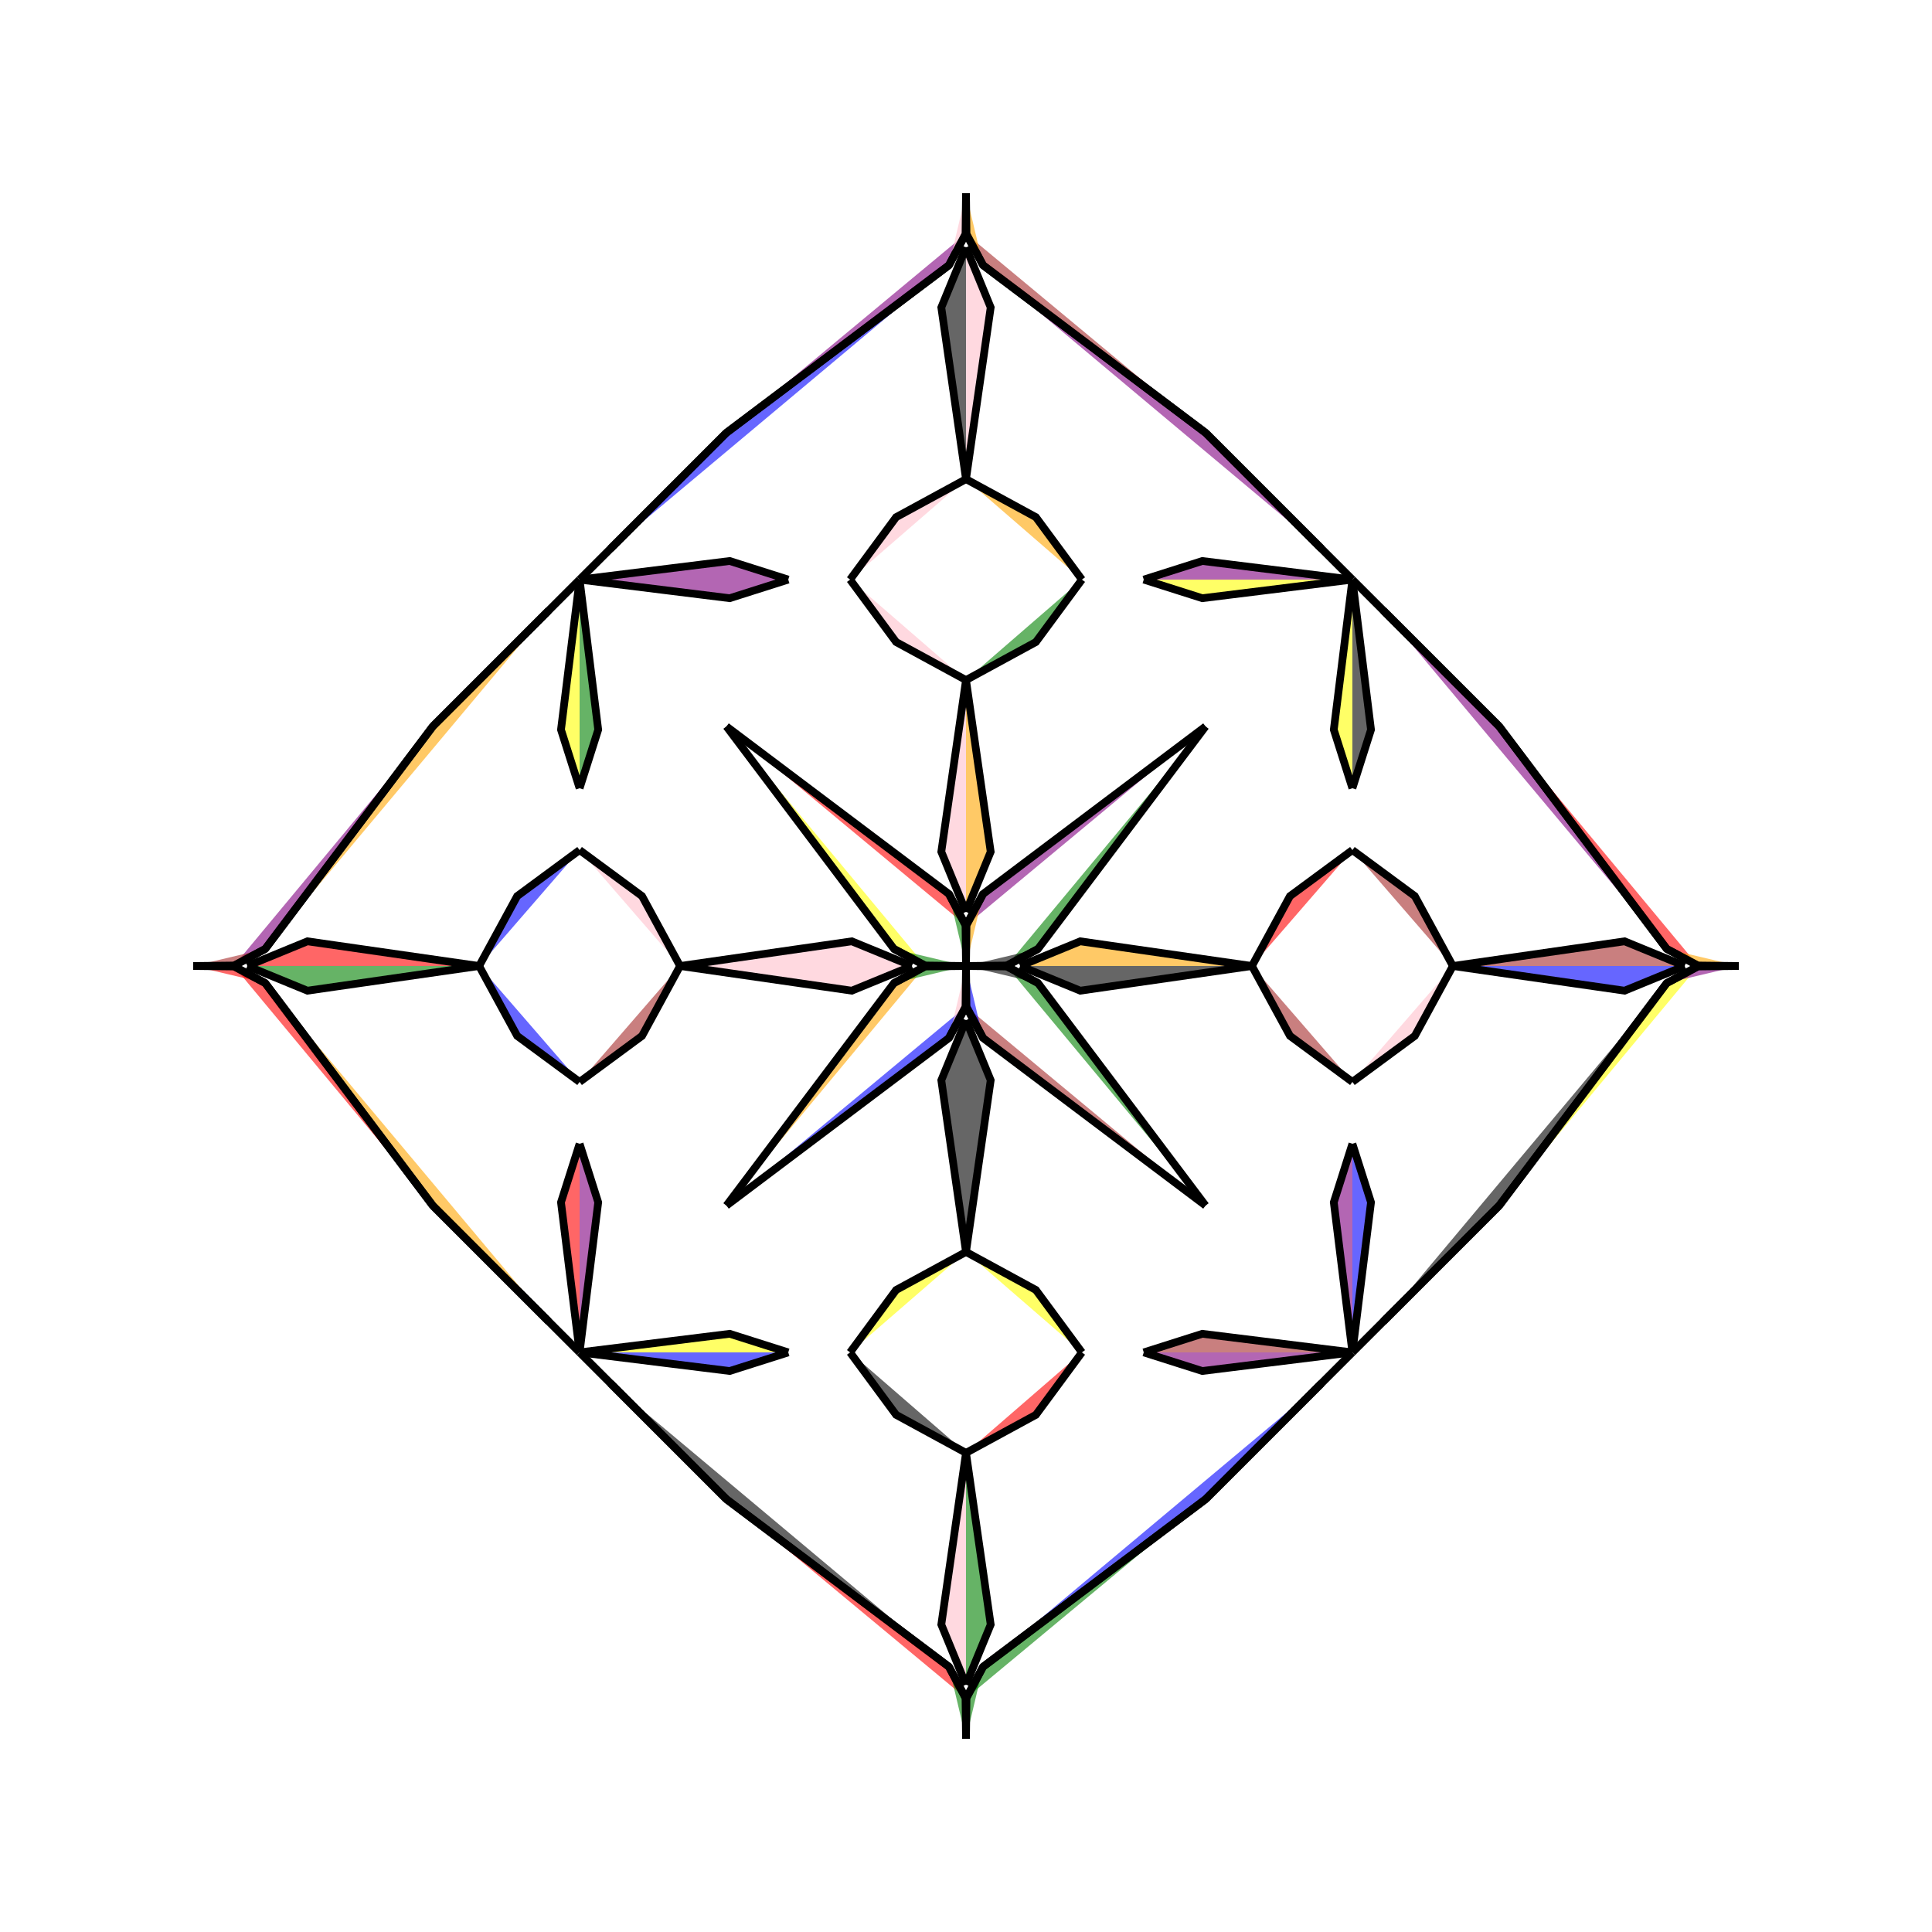
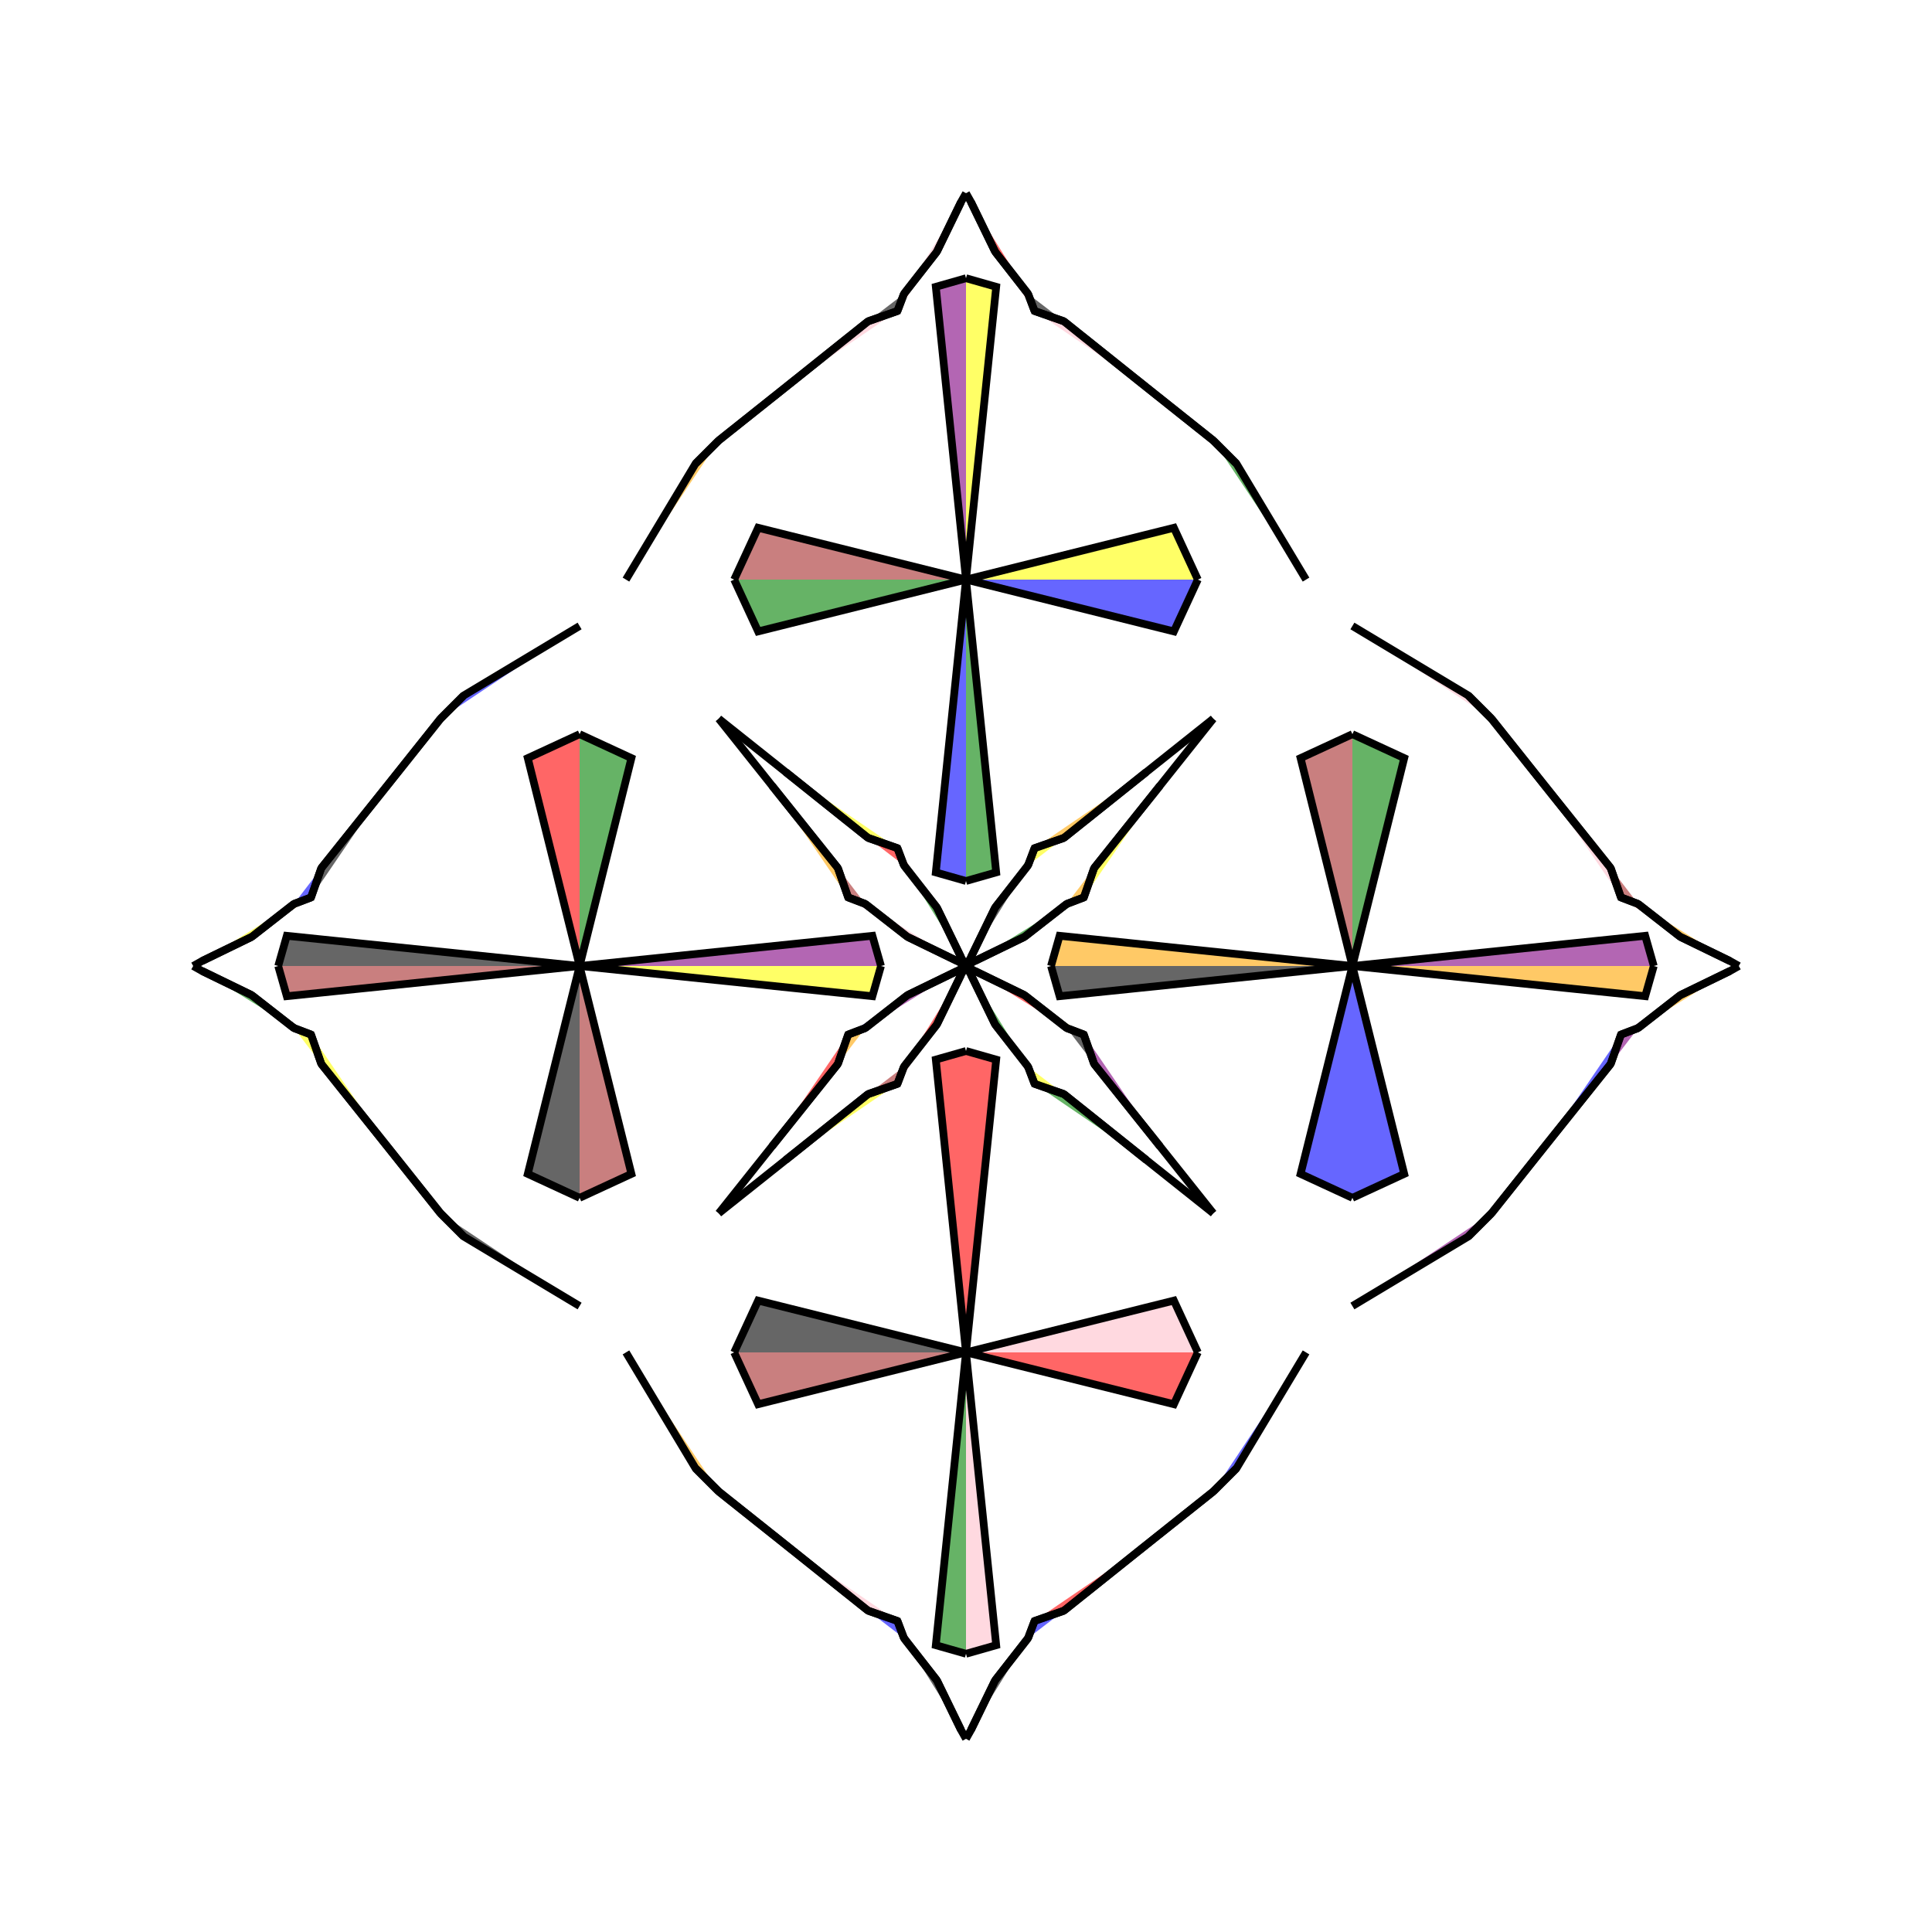
<svg xmlns="http://www.w3.org/2000/svg" width="250" height="250" viewBox="-125.0 -125.0 250 250">
  <defs>
</defs>
-   <path d="M7.0,-0.0 L14.782,-3.195 L37.0,-0.0" fill="orange" fill-opacity="0.6" stroke="black" stroke-width="1" />
-   <path d="M7.0,-0.0 L14.782,3.195 L37.0,-0.0" fill="black" fill-opacity="0.6" stroke="black" stroke-width="1" />
-   <path d="M37.0,-0.0 L41.921,-9.043 L50.0,-15.0" fill="red" fill-opacity="0.6" stroke="black" stroke-width="1" />
-   <path d="M37.0,-0.0 L41.921,9.043 L50.0,15.0" fill="brown" fill-opacity="0.6" stroke="black" stroke-width="1" />
-   <path d="M50.0,-23.0 L47.593,-30.578 L50.0,-50.0" fill="yellow" fill-opacity="0.6" stroke="black" stroke-width="1" />
-   <path d="M50.0,23.0 L47.593,30.578 L50.0,50.0" fill="purple" fill-opacity="0.6" stroke="black" stroke-width="1" />
-   <path d="M50.0,50.0 L46.0,54.0 L31.0,69.0" fill="red" fill-opacity="0.6" stroke="black" stroke-width="1" />
-   <path d="M50.0,-50.0 L46.0,-54.0 L31.0,-69.0" fill="purple" fill-opacity="0.6" stroke="black" stroke-width="1" />
-   <path d="M46.0,54.0 L31.0,69.0 L2.202,90.688" fill="blue" fill-opacity="0.6" stroke="black" stroke-width="1" />
-   <path d="M46.0,-54.0 L31.0,-69.0 L2.202,-90.688" fill="purple" fill-opacity="0.6" stroke="black" stroke-width="1" />
-   <path d="M31.0,-31.0 L9.312,-2.202 L5.296,-0.063" fill="green" fill-opacity="0.6" stroke="black" stroke-width="1" />
-   <path d="M31.0,31.0 L9.312,2.202 L5.296,0.063" fill="green" fill-opacity="0.6" stroke="black" stroke-width="1" />
-   <path d="M9.312,-2.202 L5.296,-0.063 L0.0,-0.0" fill="black" fill-opacity="0.6" stroke="black" stroke-width="1" />
-   <path d="M9.312,2.202 L5.296,0.063 L0.0,-0.0" fill="black" fill-opacity="0.6" stroke="black" stroke-width="1" />
-   <path d="M-7.0,-0.0 L-14.782,-3.195 L-37.0,-0.0" fill="pink" fill-opacity="0.6" stroke="black" stroke-width="1" />
-   <path d="M-7.0,-0.0 L-14.782,3.195 L-37.0,-0.0" fill="pink" fill-opacity="0.6" stroke="black" stroke-width="1" />
-   <path d="M-37.0,-0.0 L-41.921,-9.043 L-50.0,-15.0" fill="pink" fill-opacity="0.6" stroke="black" stroke-width="1" />
-   <path d="M-37.0,-0.0 L-41.921,9.043 L-50.0,15.0" fill="brown" fill-opacity="0.6" stroke="black" stroke-width="1" />
-   <path d="M-50.0,-23.0 L-47.593,-30.578 L-50.0,-50.0" fill="green" fill-opacity="0.6" stroke="black" stroke-width="1" />
-   <path d="M-50.0,23.0 L-47.593,30.578 L-50.0,50.0" fill="purple" fill-opacity="0.6" stroke="black" stroke-width="1" />
-   <path d="M-50.0,50.0 L-46.0,54.0 L-31.0,69.0" fill="green" fill-opacity="0.6" stroke="black" stroke-width="1" />
-   <path d="M-50.0,-50.0 L-46.0,-54.0 L-31.0,-69.0" fill="orange" fill-opacity="0.6" stroke="black" stroke-width="1" />
-   <path d="M-46.0,54.0 L-31.0,69.0 L-2.202,90.688" fill="black" fill-opacity="0.6" stroke="black" stroke-width="1" />
-   <path d="M-46.0,-54.0 L-31.0,-69.0 L-2.202,-90.688" fill="blue" fill-opacity="0.6" stroke="black" stroke-width="1" />
-   <path d="M-31.0,-31.0 L-9.312,-2.202 L-5.296,-0.063" fill="yellow" fill-opacity="0.6" stroke="black" stroke-width="1" />
-   <path d="M-31.0,31.0 L-9.312,2.202 L-5.296,0.063" fill="orange" fill-opacity="0.6" stroke="black" stroke-width="1" />
-   <path d="M-9.312,-2.202 L-5.296,-0.063 L0.0,-0.0" fill="green" fill-opacity="0.6" stroke="black" stroke-width="1" />
-   <path d="M-9.312,2.202 L-5.296,0.063 L0.0,-0.0" fill="green" fill-opacity="0.6" stroke="black" stroke-width="1" />
-   <path d="M93.0,-0.0 L85.218,3.195 L63.0,-0.0" fill="blue" fill-opacity="0.6" stroke="black" stroke-width="1" />
-   <path d="M93.0,-0.0 L85.218,-3.195 L63.0,-0.0" fill="brown" fill-opacity="0.6" stroke="black" stroke-width="1" />
-   <path d="M63.0,-0.0 L58.079,9.043 L50.0,15.0" fill="pink" fill-opacity="0.6" stroke="black" stroke-width="1" />
-   <path d="M63.0,-0.0 L58.079,-9.043 L50.0,-15.0" fill="brown" fill-opacity="0.6" stroke="black" stroke-width="1" />
-   <path d="M50.0,23.0 L52.407,30.578 L50.0,50.0" fill="blue" fill-opacity="0.6" stroke="black" stroke-width="1" />
-   <path d="M50.0,-23.0 L52.407,-30.578 L50.0,-50.0" fill="black" fill-opacity="0.6" stroke="black" stroke-width="1" />
-   <path d="M50.0,50.0 L54.0,46.0 L69.0,31.0" fill="black" fill-opacity="0.6" stroke="black" stroke-width="1" />
-   <path d="M50.0,-50.0 L54.0,-46.0 L69.0,-31.0" fill="brown" fill-opacity="0.6" stroke="black" stroke-width="1" />
-   <path d="M54.0,46.0 L69.0,31.0 L90.688,2.202" fill="black" fill-opacity="0.6" stroke="black" stroke-width="1" />
-   <path d="M54.0,-46.0 L69.0,-31.0 L90.688,-2.202" fill="purple" fill-opacity="0.6" stroke="black" stroke-width="1" />
-   <path d="M69.0,31.0 L90.688,2.202 L94.704,0.063" fill="yellow" fill-opacity="0.6" stroke="black" stroke-width="1" />
-   <path d="M69.0,-31.0 L90.688,-2.202 L94.704,-0.063" fill="red" fill-opacity="0.6" stroke="black" stroke-width="1" />
-   <path d="M90.688,2.202 L94.704,0.063 L100.0,-0.0" fill="purple" fill-opacity="0.6" stroke="black" stroke-width="1" />
-   <path d="M90.688,-2.202 L94.704,-0.063 L100.0,-0.0" fill="orange" fill-opacity="0.6" stroke="black" stroke-width="1" />
-   <path d="M0.0,-7.0 L3.195,-14.782 L0.0,-37.0" fill="orange" fill-opacity="0.6" stroke="black" stroke-width="1" />
-   <path d="M0.0,7.0 L3.195,14.782 L0.0,37.0" fill="black" fill-opacity="0.6" stroke="black" stroke-width="1" />
-   <path d="M0.0,93.0 L3.195,85.218 L0.0,63.0" fill="green" fill-opacity="0.6" stroke="black" stroke-width="1" />
-   <path d="M0.0,-93.0 L3.195,-85.218 L0.0,-63.0" fill="pink" fill-opacity="0.6" stroke="black" stroke-width="1" />
-   <path d="M0.0,-37.0 L9.043,-41.921 L15.0,-50.0" fill="green" fill-opacity="0.6" stroke="black" stroke-width="1" />
-   <path d="M0.0,37.0 L9.043,41.921 L15.0,50.0" fill="yellow" fill-opacity="0.6" stroke="black" stroke-width="1" />
-   <path d="M0.0,63.0 L9.043,58.079 L15.0,50.0" fill="red" fill-opacity="0.6" stroke="black" stroke-width="1" />
-   <path d="M0.0,-63.0 L9.043,-58.079 L15.0,-50.0" fill="orange" fill-opacity="0.6" stroke="black" stroke-width="1" />
-   <path d="M23.0,-50.0 L30.578,-47.593 L50.0,-50.0" fill="yellow" fill-opacity="0.6" stroke="black" stroke-width="1" />
-   <path d="M23.0,50.0 L30.578,47.593 L50.0,50.0" fill="brown" fill-opacity="0.6" stroke="black" stroke-width="1" />
-   <path d="M23.0,50.0 L30.578,52.407 L50.0,50.0" fill="purple" fill-opacity="0.6" stroke="black" stroke-width="1" />
-   <path d="M23.0,-50.0 L30.578,-52.407 L50.0,-50.0" fill="purple" fill-opacity="0.6" stroke="black" stroke-width="1" />
-   <path d="M31.0,-31.0 L2.202,-9.312 L0.063,-5.296" fill="purple" fill-opacity="0.6" stroke="black" stroke-width="1" />
-   <path d="M31.0,31.0 L2.202,9.312 L0.063,5.296" fill="brown" fill-opacity="0.6" stroke="black" stroke-width="1" />
-   <path d="M31.0,69.0 L2.202,90.688 L0.063,94.704" fill="green" fill-opacity="0.6" stroke="black" stroke-width="1" />
-   <path d="M31.0,-69.0 L2.202,-90.688 L0.063,-94.704" fill="brown" fill-opacity="0.6" stroke="black" stroke-width="1" />
-   <path d="M2.202,-9.312 L0.063,-5.296 L0.0,-0.0" fill="orange" fill-opacity="0.6" stroke="black" stroke-width="1" />
-   <path d="M2.202,9.312 L0.063,5.296 L0.0,-0.0" fill="blue" fill-opacity="0.6" stroke="black" stroke-width="1" />
-   <path d="M2.202,90.688 L0.063,94.704 L0.0,100.0" fill="green" fill-opacity="0.6" stroke="black" stroke-width="1" />
-   <path d="M2.202,-90.688 L0.063,-94.704 L0.0,-100.0" fill="orange" fill-opacity="0.6" stroke="black" stroke-width="1" />
-   <path d="M0.0,93.0 L-3.195,85.218 L0.0,63.0" fill="pink" fill-opacity="0.6" stroke="black" stroke-width="1" />
-   <path d="M0.0,-7.0 L-3.195,-14.782 L0.0,-37.0" fill="pink" fill-opacity="0.6" stroke="black" stroke-width="1" />
-   <path d="M0.0,7.0 L-3.195,14.782 L0.0,37.0" fill="black" fill-opacity="0.6" stroke="black" stroke-width="1" />
-   <path d="M0.0,-93.0 L-3.195,-85.218 L0.0,-63.0" fill="black" fill-opacity="0.6" stroke="black" stroke-width="1" />
-   <path d="M0.0,63.0 L-9.043,58.079 L-15.0,50.0" fill="black" fill-opacity="0.6" stroke="black" stroke-width="1" />
-   <path d="M0.0,-37.0 L-9.043,-41.921 L-15.0,-50.0" fill="pink" fill-opacity="0.6" stroke="black" stroke-width="1" />
-   <path d="M0.0,37.0 L-9.043,41.921 L-15.0,50.0" fill="yellow" fill-opacity="0.6" stroke="black" stroke-width="1" />
-   <path d="M0.0,-63.0 L-9.043,-58.079 L-15.0,-50.0" fill="pink" fill-opacity="0.6" stroke="black" stroke-width="1" />
-   <path d="M-23.0,50.0 L-30.578,52.407 L-50.0,50.0" fill="blue" fill-opacity="0.6" stroke="black" stroke-width="1" />
-   <path d="M-23.0,-50.0 L-30.578,-47.593 L-50.0,-50.0" fill="purple" fill-opacity="0.6" stroke="black" stroke-width="1" />
-   <path d="M-23.0,50.0 L-30.578,47.593 L-50.0,50.0" fill="yellow" fill-opacity="0.6" stroke="black" stroke-width="1" />
-   <path d="M-23.0,-50.0 L-30.578,-52.407 L-50.0,-50.0" fill="purple" fill-opacity="0.6" stroke="black" stroke-width="1" />
-   <path d="M-31.0,69.0 L-2.202,90.688 L-0.063,94.704" fill="red" fill-opacity="0.6" stroke="black" stroke-width="1" />
-   <path d="M-31.0,-31.0 L-2.202,-9.312 L-0.063,-5.296" fill="red" fill-opacity="0.6" stroke="black" stroke-width="1" />
-   <path d="M-31.0,31.0 L-2.202,9.312 L-0.063,5.296" fill="blue" fill-opacity="0.6" stroke="black" stroke-width="1" />
-   <path d="M-31.0,-69.0 L-2.202,-90.688 L-0.063,-94.704" fill="purple" fill-opacity="0.6" stroke="black" stroke-width="1" />
-   <path d="M-2.202,90.688 L-0.063,94.704 L0.0,100.0" fill="green" fill-opacity="0.6" stroke="black" stroke-width="1" />
-   <path d="M-2.202,-9.312 L-0.063,-5.296 L0.0,-0.0" fill="green" fill-opacity="0.6" stroke="black" stroke-width="1" />
-   <path d="M-2.202,9.312 L-0.063,5.296 L0.0,-0.0" fill="pink" fill-opacity="0.6" stroke="black" stroke-width="1" />
-   <path d="M-2.202,-90.688 L-0.063,-94.704 L0.0,-100.0" fill="pink" fill-opacity="0.6" stroke="black" stroke-width="1" />
-   <path d="M-93.0,-0.0 L-85.218,-3.195 L-63.0,-0.0" fill="red" fill-opacity="0.6" stroke="black" stroke-width="1" />
-   <path d="M-93.0,-0.0 L-85.218,3.195 L-63.0,-0.0" fill="green" fill-opacity="0.6" stroke="black" stroke-width="1" />
-   <path d="M-63.0,-0.0 L-58.079,-9.043 L-50.0,-15.0" fill="blue" fill-opacity="0.6" stroke="black" stroke-width="1" />
-   <path d="M-63.0,-0.0 L-58.079,9.043 L-50.0,15.0" fill="blue" fill-opacity="0.6" stroke="black" stroke-width="1" />
-   <path d="M-50.0,-23.0 L-52.407,-30.578 L-50.0,-50.0" fill="yellow" fill-opacity="0.6" stroke="black" stroke-width="1" />
-   <path d="M-50.0,23.0 L-52.407,30.578 L-50.0,50.0" fill="red" fill-opacity="0.6" stroke="black" stroke-width="1" />
-   <path d="M-50.0,-50.0 L-54.0,-46.0 L-69.0,-31.0" fill="purple" fill-opacity="0.6" stroke="black" stroke-width="1" />
-   <path d="M-50.0,50.0 L-54.0,46.0 L-69.0,31.0" fill="brown" fill-opacity="0.6" stroke="black" stroke-width="1" />
-   <path d="M-54.0,-46.0 L-69.0,-31.0 L-90.688,-2.202" fill="orange" fill-opacity="0.6" stroke="black" stroke-width="1" />
-   <path d="M-54.0,46.0 L-69.0,31.0 L-90.688,2.202" fill="orange" fill-opacity="0.6" stroke="black" stroke-width="1" />
-   <path d="M-69.0,-31.0 L-90.688,-2.202 L-94.704,-0.063" fill="purple" fill-opacity="0.6" stroke="black" stroke-width="1" />
-   <path d="M-69.0,31.0 L-90.688,2.202 L-94.704,0.063" fill="red" fill-opacity="0.6" stroke="black" stroke-width="1" />
-   <path d="M-90.688,-2.202 L-94.704,-0.063 L-100.0,-0.0" fill="brown" fill-opacity="0.6" stroke="black" stroke-width="1" />
-   <path d="M-90.688,2.202 L-94.704,0.063 L-100.0,-0.0" fill="red" fill-opacity="0.6" stroke="black" stroke-width="1" />
+   <path d="M11.0,-0.0 L12.112,-3.907 L50.0,-0.0" fill="orange" fill-opacity="0.6" stroke="black" stroke-width="1" />
+   <path d="M11.0,-0.0 L12.112,3.907 L50.0,-0.0" fill="black" fill-opacity="0.6" stroke="black" stroke-width="1" />
+   <path d="M50.0,-0.0 L43.295,-26.9 L50.0,-30.0" fill="brown" fill-opacity="0.6" stroke="black" stroke-width="1" />
+   <path d="M50.0,-0.0 L43.295,26.9 L50.0,30.0" fill="blue" fill-opacity="0.6" stroke="black" stroke-width="1" />
+   <path d="M44.0,50.0 L35.0,65.0 L32.0,68.0" fill="blue" fill-opacity="0.6" stroke="black" stroke-width="1" />
+   <path d="M44.0,-50.0 L35.0,-65.0 L32.0,-68.0" fill="green" fill-opacity="0.6" stroke="black" stroke-width="1" />
+   <path d="M35.0,65.0 L32.0,68.0 L23.347,74.89" fill="blue" fill-opacity="0.6" stroke="black" stroke-width="1" />
+   <path d="M35.0,-65.0 L32.0,-68.0 L23.347,-74.89" fill="blue" fill-opacity="0.6" stroke="black" stroke-width="1" />
+   <path d="M32.0,-32.0 L25.11,-23.347 L16.574,-12.664" fill="orange" fill-opacity="0.6" stroke="black" stroke-width="1" />
+   <path d="M32.0,32.0 L25.11,23.347 L16.574,12.664" fill="brown" fill-opacity="0.6" stroke="black" stroke-width="1" />
+   <path d="M25.11,-23.347 L16.574,-12.664 L15.243,-8.87" fill="yellow" fill-opacity="0.6" stroke="black" stroke-width="1" />
+   <path d="M25.11,23.347 L16.574,12.664 L15.243,8.87" fill="purple" fill-opacity="0.6" stroke="black" stroke-width="1" />
+   <path d="M16.574,-12.664 L15.243,-8.87 L13.027,-8.03" fill="orange" fill-opacity="0.6" stroke="black" stroke-width="1" />
+   <path d="M16.574,12.664 L15.243,8.87 L13.027,8.03" fill="black" fill-opacity="0.6" stroke="black" stroke-width="1" />
+   <path d="M15.243,-8.87 L13.027,-8.03 L7.56,-3.765" fill="green" fill-opacity="0.6" stroke="black" stroke-width="1" />
+   <path d="M15.243,8.87 L13.027,8.03 L7.56,3.765" fill="yellow" fill-opacity="0.6" stroke="black" stroke-width="1" />
+   <path d="M13.027,-8.03 L7.56,-3.765 L1.122,-0.634" fill="green" fill-opacity="0.6" stroke="black" stroke-width="1" />
+   <path d="M13.027,8.03 L7.56,3.765 L1.122,0.634" fill="red" fill-opacity="0.6" stroke="black" stroke-width="1" />
+   <path d="M7.56,-3.765 L1.122,-0.634 L0.0,-0.0" fill="black" fill-opacity="0.6" stroke="black" stroke-width="1" />
+   <path d="M7.56,3.765 L1.122,0.634 L0.0,-0.0" fill="green" fill-opacity="0.6" stroke="black" stroke-width="1" />
+   <path d="M-11.0,-0.0 L-12.112,-3.907 L-50.0,-0.0" fill="purple" fill-opacity="0.6" stroke="black" stroke-width="1" />
+   <path d="M-11.0,-0.0 L-12.112,3.907 L-50.0,-0.0" fill="yellow" fill-opacity="0.6" stroke="black" stroke-width="1" />
+   <path d="M-50.0,-0.0 L-43.295,-26.9 L-50.0,-30.0" fill="green" fill-opacity="0.6" stroke="black" stroke-width="1" />
+   <path d="M-50.0,-0.0 L-43.295,26.9 L-50.0,30.0" fill="brown" fill-opacity="0.6" stroke="black" stroke-width="1" />
+   <path d="M-44.0,50.0 L-35.0,65.0 L-32.0,68.0" fill="orange" fill-opacity="0.6" stroke="black" stroke-width="1" />
+   <path d="M-44.0,-50.0 L-35.0,-65.0 L-32.0,-68.0" fill="orange" fill-opacity="0.6" stroke="black" stroke-width="1" />
+   <path d="M-35.0,65.0 L-32.0,68.0 L-23.347,74.89" fill="yellow" fill-opacity="0.6" stroke="black" stroke-width="1" />
+   <path d="M-35.0,-65.0 L-32.0,-68.0 L-23.347,-74.89" fill="purple" fill-opacity="0.6" stroke="black" stroke-width="1" />
+   <path d="M-32.0,-32.0 L-25.11,-23.347 L-16.574,-12.664" fill="pink" fill-opacity="0.6" stroke="black" stroke-width="1" />
+   <path d="M-32.0,32.0 L-25.11,23.347 L-16.574,12.664" fill="blue" fill-opacity="0.6" stroke="black" stroke-width="1" />
+   <path d="M-25.11,-23.347 L-16.574,-12.664 L-15.243,-8.87" fill="orange" fill-opacity="0.6" stroke="black" stroke-width="1" />
+   <path d="M-25.11,23.347 L-16.574,12.664 L-15.243,8.87" fill="red" fill-opacity="0.6" stroke="black" stroke-width="1" />
+   <path d="M-16.574,-12.664 L-15.243,-8.87 L-13.027,-8.03" fill="brown" fill-opacity="0.6" stroke="black" stroke-width="1" />
+   <path d="M-16.574,12.664 L-15.243,8.87 L-13.027,8.03" fill="orange" fill-opacity="0.6" stroke="black" stroke-width="1" />
+   <path d="M-15.243,-8.87 L-13.027,-8.03 L-7.56,-3.765" fill="purple" fill-opacity="0.6" stroke="black" stroke-width="1" />
+   <path d="M-15.243,8.87 L-13.027,8.03 L-7.56,3.765" fill="blue" fill-opacity="0.6" stroke="black" stroke-width="1" />
+   <path d="M-13.027,-8.03 L-7.56,-3.765 L-1.122,-0.634" fill="pink" fill-opacity="0.6" stroke="black" stroke-width="1" />
+   <path d="M-13.027,8.03 L-7.56,3.765 L-1.122,0.634" fill="purple" fill-opacity="0.6" stroke="black" stroke-width="1" />
+   <path d="M-7.56,-3.765 L-1.122,-0.634 L0.0,-0.0" fill="brown" fill-opacity="0.6" stroke="black" stroke-width="1" />
+   <path d="M-7.56,3.765 L-1.122,0.634 L0.0,-0.0" fill="orange" fill-opacity="0.6" stroke="black" stroke-width="1" />
+   <path d="M89.0,-0.0 L87.888,3.907 L50.0,-0.0" fill="orange" fill-opacity="0.6" stroke="black" stroke-width="1" />
+   <path d="M89.0,-0.0 L87.888,-3.907 L50.0,-0.0" fill="purple" fill-opacity="0.6" stroke="black" stroke-width="1" />
+   <path d="M50.0,-0.0 L56.705,26.9 L50.0,30.0" fill="blue" fill-opacity="0.6" stroke="black" stroke-width="1" />
+   <path d="M50.0,-0.0 L56.705,-26.9 L50.0,-30.0" fill="green" fill-opacity="0.6" stroke="black" stroke-width="1" />
+   <path d="M50.0,44.0 L65.0,35.0 L68.0,32.0" fill="purple" fill-opacity="0.6" stroke="black" stroke-width="1" />
+   <path d="M50.0,-44.0 L65.0,-35.0 L68.0,-32.0" fill="pink" fill-opacity="0.6" stroke="black" stroke-width="1" />
+   <path d="M65.0,35.0 L68.0,32.0 L74.89,23.347" fill="orange" fill-opacity="0.6" stroke="black" stroke-width="1" />
+   <path d="M65.0,-35.0 L68.0,-32.0 L74.89,-23.347" fill="red" fill-opacity="0.6" stroke="black" stroke-width="1" />
+   <path d="M68.0,32.0 L74.89,23.347 L83.426,12.664" fill="pink" fill-opacity="0.6" stroke="black" stroke-width="1" />
+   <path d="M68.0,-32.0 L74.89,-23.347 L83.426,-12.664" fill="yellow" fill-opacity="0.6" stroke="black" stroke-width="1" />
+   <path d="M74.89,23.347 L83.426,12.664 L84.757,8.87" fill="blue" fill-opacity="0.6" stroke="black" stroke-width="1" />
+   <path d="M74.89,-23.347 L83.426,-12.664 L84.757,-8.87" fill="pink" fill-opacity="0.6" stroke="black" stroke-width="1" />
+   <path d="M83.426,12.664 L84.757,8.87 L86.973,8.03" fill="purple" fill-opacity="0.6" stroke="black" stroke-width="1" />
+   <path d="M83.426,-12.664 L84.757,-8.87 L86.973,-8.03" fill="brown" fill-opacity="0.6" stroke="black" stroke-width="1" />
+   <path d="M84.757,8.87 L86.973,8.03 L92.44,3.765" fill="purple" fill-opacity="0.6" stroke="black" stroke-width="1" />
+   <path d="M84.757,-8.87 L86.973,-8.03 L92.44,-3.765" fill="red" fill-opacity="0.6" stroke="black" stroke-width="1" />
+   <path d="M86.973,8.03 L92.44,3.765 L98.878,0.634" fill="orange" fill-opacity="0.6" stroke="black" stroke-width="1" />
+   <path d="M86.973,-8.03 L92.44,-3.765 L98.878,-0.634" fill="orange" fill-opacity="0.6" stroke="black" stroke-width="1" />
+   <path d="M92.44,3.765 L98.878,0.634 L100.0,-0.0" fill="blue" fill-opacity="0.6" stroke="black" stroke-width="1" />
+   <path d="M92.44,-3.765 L98.878,-0.634 L100.0,-0.0" fill="brown" fill-opacity="0.6" stroke="black" stroke-width="1" />
+   <path d="M0.0,-11.0 L3.907,-12.112 L0.0,-50.0" fill="green" fill-opacity="0.6" stroke="black" stroke-width="1" />
+   <path d="M0.0,11.0 L3.907,12.112 L0.0,50.0" fill="red" fill-opacity="0.6" stroke="black" stroke-width="1" />
+   <path d="M0.0,89.0 L3.907,87.888 L0.0,50.0" fill="pink" fill-opacity="0.6" stroke="black" stroke-width="1" />
+   <path d="M0.0,-89.0 L3.907,-87.888 L0.0,-50.0" fill="yellow" fill-opacity="0.6" stroke="black" stroke-width="1" />
+   <path d="M0.0,-50.0 L26.9,-43.295 L30.0,-50.0" fill="blue" fill-opacity="0.6" stroke="black" stroke-width="1" />
+   <path d="M0.0,50.0 L26.9,43.295 L30.0,50.0" fill="pink" fill-opacity="0.6" stroke="black" stroke-width="1" />
+   <path d="M0.0,50.0 L26.9,56.705 L30.0,50.0" fill="red" fill-opacity="0.6" stroke="black" stroke-width="1" />
+   <path d="M0.0,-50.0 L26.9,-56.705 L30.0,-50.0" fill="yellow" fill-opacity="0.6" stroke="black" stroke-width="1" />
+   <path d="M32.0,-32.0 L23.347,-25.11 L12.664,-16.574" fill="black" fill-opacity="0.6" stroke="black" stroke-width="1" />
+   <path d="M32.0,32.0 L23.347,25.11 L12.664,16.574" fill="orange" fill-opacity="0.6" stroke="black" stroke-width="1" />
+   <path d="M32.0,68.0 L23.347,74.89 L12.664,83.426" fill="green" fill-opacity="0.6" stroke="black" stroke-width="1" />
+   <path d="M32.0,-68.0 L23.347,-74.89 L12.664,-83.426" fill="pink" fill-opacity="0.6" stroke="black" stroke-width="1" />
+   <path d="M23.347,-25.11 L12.664,-16.574 L8.87,-15.243" fill="orange" fill-opacity="0.6" stroke="black" stroke-width="1" />
+   <path d="M23.347,25.11 L12.664,16.574 L8.87,15.243" fill="green" fill-opacity="0.6" stroke="black" stroke-width="1" />
+   <path d="M23.347,74.89 L12.664,83.426 L8.87,84.757" fill="red" fill-opacity="0.6" stroke="black" stroke-width="1" />
+   <path d="M23.347,-74.89 L12.664,-83.426 L8.87,-84.757" fill="pink" fill-opacity="0.6" stroke="black" stroke-width="1" />
+   <path d="M12.664,-16.574 L8.87,-15.243 L8.03,-13.027" fill="yellow" fill-opacity="0.6" stroke="black" stroke-width="1" />
+   <path d="M12.664,16.574 L8.87,15.243 L8.03,13.027" fill="yellow" fill-opacity="0.6" stroke="black" stroke-width="1" />
+   <path d="M12.664,83.426 L8.87,84.757 L8.03,86.973" fill="blue" fill-opacity="0.6" stroke="black" stroke-width="1" />
+   <path d="M12.664,-83.426 L8.87,-84.757 L8.03,-86.973" fill="black" fill-opacity="0.6" stroke="black" stroke-width="1" />
+   <path d="M8.87,-15.243 L8.03,-13.027 L3.765,-7.56" fill="green" fill-opacity="0.6" stroke="black" stroke-width="1" />
+   <path d="M8.87,15.243 L8.03,13.027 L3.765,7.56" fill="purple" fill-opacity="0.6" stroke="black" stroke-width="1" />
+   <path d="M8.87,84.757 L8.03,86.973 L3.765,92.44" fill="pink" fill-opacity="0.6" stroke="black" stroke-width="1" />
+   <path d="M8.87,-84.757 L8.03,-86.973 L3.765,-92.44" fill="red" fill-opacity="0.6" stroke="black" stroke-width="1" />
+   <path d="M8.03,-13.027 L3.765,-7.56 L0.634,-1.122" fill="black" fill-opacity="0.6" stroke="black" stroke-width="1" />
+   <path d="M8.03,13.027 L3.765,7.56 L0.634,1.122" fill="green" fill-opacity="0.6" stroke="black" stroke-width="1" />
+   <path d="M8.03,86.973 L3.765,92.44 L0.634,98.878" fill="black" fill-opacity="0.6" stroke="black" stroke-width="1" />
+   <path d="M8.03,-86.973 L3.765,-92.44 L0.634,-98.878" fill="red" fill-opacity="0.6" stroke="black" stroke-width="1" />
+   <path d="M3.765,-7.56 L0.634,-1.122 L0.0,-0.0" fill="orange" fill-opacity="0.6" stroke="black" stroke-width="1" />
+   <path d="M3.765,7.56 L0.634,1.122 L0.0,-0.0" fill="blue" fill-opacity="0.6" stroke="black" stroke-width="1" />
+   <path d="M3.765,92.44 L0.634,98.878 L0.0,100.0" fill="blue" fill-opacity="0.6" stroke="black" stroke-width="1" />
+   <path d="M3.765,-92.44 L0.634,-98.878 L0.0,-100.0" fill="orange" fill-opacity="0.6" stroke="black" stroke-width="1" />
+   <path d="M0.0,89.0 L-3.907,87.888 L0.0,50.0" fill="green" fill-opacity="0.6" stroke="black" stroke-width="1" />
+   <path d="M0.0,-11.0 L-3.907,-12.112 L0.0,-50.0" fill="blue" fill-opacity="0.6" stroke="black" stroke-width="1" />
+   <path d="M0.0,11.0 L-3.907,12.112 L0.0,50.0" fill="red" fill-opacity="0.6" stroke="black" stroke-width="1" />
+   <path d="M0.0,-89.0 L-3.907,-87.888 L0.0,-50.0" fill="purple" fill-opacity="0.6" stroke="black" stroke-width="1" />
+   <path d="M0.0,50.0 L-26.9,56.705 L-30.0,50.0" fill="brown" fill-opacity="0.6" stroke="black" stroke-width="1" />
+   <path d="M0.0,-50.0 L-26.9,-43.295 L-30.0,-50.0" fill="green" fill-opacity="0.6" stroke="black" stroke-width="1" />
+   <path d="M0.0,50.0 L-26.9,43.295 L-30.0,50.0" fill="black" fill-opacity="0.6" stroke="black" stroke-width="1" />
+   <path d="M0.0,-50.0 L-26.9,-56.705 L-30.0,-50.0" fill="brown" fill-opacity="0.6" stroke="black" stroke-width="1" />
+   <path d="M-32.0,68.0 L-23.347,74.89 L-12.664,83.426" fill="purple" fill-opacity="0.6" stroke="black" stroke-width="1" />
+   <path d="M-32.0,-32.0 L-23.347,-25.11 L-12.664,-16.574" fill="brown" fill-opacity="0.6" stroke="black" stroke-width="1" />
+   <path d="M-32.0,32.0 L-23.347,25.11 L-12.664,16.574" fill="yellow" fill-opacity="0.6" stroke="black" stroke-width="1" />
+   <path d="M-32.0,-68.0 L-23.347,-74.89 L-12.664,-83.426" fill="black" fill-opacity="0.6" stroke="black" stroke-width="1" />
+   <path d="M-23.347,74.89 L-12.664,83.426 L-8.87,84.757" fill="pink" fill-opacity="0.6" stroke="black" stroke-width="1" />
+   <path d="M-23.347,-25.11 L-12.664,-16.574 L-8.87,-15.243" fill="yellow" fill-opacity="0.6" stroke="black" stroke-width="1" />
+   <path d="M-23.347,25.11 L-12.664,16.574 L-8.87,15.243" fill="yellow" fill-opacity="0.6" stroke="black" stroke-width="1" />
+   <path d="M-23.347,-74.89 L-12.664,-83.426 L-8.87,-84.757" fill="pink" fill-opacity="0.6" stroke="black" stroke-width="1" />
+   <path d="M-12.664,83.426 L-8.87,84.757 L-8.03,86.973" fill="blue" fill-opacity="0.6" stroke="black" stroke-width="1" />
+   <path d="M-12.664,-16.574 L-8.87,-15.243 L-8.03,-13.027" fill="red" fill-opacity="0.6" stroke="black" stroke-width="1" />
+   <path d="M-12.664,16.574 L-8.87,15.243 L-8.03,13.027" fill="brown" fill-opacity="0.6" stroke="black" stroke-width="1" />
+   <path d="M-12.664,-83.426 L-8.87,-84.757 L-8.03,-86.973" fill="black" fill-opacity="0.6" stroke="black" stroke-width="1" />
+   <path d="M-8.87,84.757 L-8.03,86.973 L-3.765,92.44" fill="purple" fill-opacity="0.6" stroke="black" stroke-width="1" />
+   <path d="M-8.87,-15.243 L-8.03,-13.027 L-3.765,-7.56" fill="red" fill-opacity="0.6" stroke="black" stroke-width="1" />
+   <path d="M-8.87,15.243 L-8.03,13.027 L-3.765,7.56" fill="red" fill-opacity="0.6" stroke="black" stroke-width="1" />
+   <path d="M-8.87,-84.757 L-8.03,-86.973 L-3.765,-92.44" fill="red" fill-opacity="0.6" stroke="black" stroke-width="1" />
+   <path d="M-8.03,86.973 L-3.765,92.44 L-0.634,98.878" fill="black" fill-opacity="0.6" stroke="black" stroke-width="1" />
+   <path d="M-8.03,-13.027 L-3.765,-7.56 L-0.634,-1.122" fill="green" fill-opacity="0.6" stroke="black" stroke-width="1" />
+   <path d="M-8.03,13.027 L-3.765,7.56 L-0.634,1.122" fill="red" fill-opacity="0.6" stroke="black" stroke-width="1" />
+   <path d="M-8.03,-86.973 L-3.765,-92.44 L-0.634,-98.878" fill="pink" fill-opacity="0.6" stroke="black" stroke-width="1" />
+   <path d="M-3.765,92.44 L-0.634,98.878 L0.0,100.0" fill="yellow" fill-opacity="0.6" stroke="black" stroke-width="1" />
+   <path d="M-3.765,-7.56 L-0.634,-1.122 L0.0,-0.0" fill="purple" fill-opacity="0.6" stroke="black" stroke-width="1" />
+   <path d="M-3.765,7.56 L-0.634,1.122 L0.0,-0.0" fill="orange" fill-opacity="0.6" stroke="black" stroke-width="1" />
+   <path d="M-3.765,-92.44 L-0.634,-98.878 L0.0,-100.0" fill="purple" fill-opacity="0.6" stroke="black" stroke-width="1" />
+   <path d="M-89.0,-0.0 L-87.888,-3.907 L-50.0,-0.0" fill="black" fill-opacity="0.6" stroke="black" stroke-width="1" />
+   <path d="M-89.0,-0.0 L-87.888,3.907 L-50.0,-0.0" fill="brown" fill-opacity="0.6" stroke="black" stroke-width="1" />
+   <path d="M-50.0,-0.0 L-56.705,-26.9 L-50.0,-30.0" fill="red" fill-opacity="0.6" stroke="black" stroke-width="1" />
+   <path d="M-50.0,-0.0 L-56.705,26.9 L-50.0,30.0" fill="black" fill-opacity="0.6" stroke="black" stroke-width="1" />
+   <path d="M-50.0,-44.0 L-65.0,-35.0 L-68.0,-32.0" fill="blue" fill-opacity="0.6" stroke="black" stroke-width="1" />
+   <path d="M-50.0,44.0 L-65.0,35.0 L-68.0,32.0" fill="black" fill-opacity="0.6" stroke="black" stroke-width="1" />
+   <path d="M-65.0,-35.0 L-68.0,-32.0 L-74.89,-23.347" fill="red" fill-opacity="0.6" stroke="black" stroke-width="1" />
+   <path d="M-65.0,35.0 L-68.0,32.0 L-74.89,23.347" fill="green" fill-opacity="0.6" stroke="black" stroke-width="1" />
+   <path d="M-68.0,-32.0 L-74.89,-23.347 L-83.426,-12.664" fill="black" fill-opacity="0.6" stroke="black" stroke-width="1" />
+   <path d="M-68.0,32.0 L-74.89,23.347 L-83.426,12.664" fill="pink" fill-opacity="0.6" stroke="black" stroke-width="1" />
+   <path d="M-74.89,-23.347 L-83.426,-12.664 L-84.757,-8.87" fill="black" fill-opacity="0.6" stroke="black" stroke-width="1" />
+   <path d="M-74.89,23.347 L-83.426,12.664 L-84.757,8.87" fill="yellow" fill-opacity="0.6" stroke="black" stroke-width="1" />
+   <path d="M-83.426,-12.664 L-84.757,-8.87 L-86.973,-8.03" fill="blue" fill-opacity="0.6" stroke="black" stroke-width="1" />
+   <path d="M-83.426,12.664 L-84.757,8.87 L-86.973,8.03" fill="yellow" fill-opacity="0.6" stroke="black" stroke-width="1" />
+   <path d="M-84.757,-8.87 L-86.973,-8.03 L-92.44,-3.765" fill="orange" fill-opacity="0.6" stroke="black" stroke-width="1" />
+   <path d="M-84.757,8.87 L-86.973,8.03 L-92.44,3.765" fill="black" fill-opacity="0.6" stroke="black" stroke-width="1" />
+   <path d="M-86.973,-8.03 L-92.44,-3.765 L-98.878,-0.634" fill="yellow" fill-opacity="0.6" stroke="black" stroke-width="1" />
+   <path d="M-86.973,8.03 L-92.44,3.765 L-98.878,0.634" fill="green" fill-opacity="0.6" stroke="black" stroke-width="1" />
+   <path d="M-92.44,-3.765 L-98.878,-0.634 L-100.0,-0.0" fill="green" fill-opacity="0.6" stroke="black" stroke-width="1" />
+   <path d="M-92.44,3.765 L-98.878,0.634 L-100.0,-0.0" fill="black" fill-opacity="0.6" stroke="black" stroke-width="1" />
</svg>
